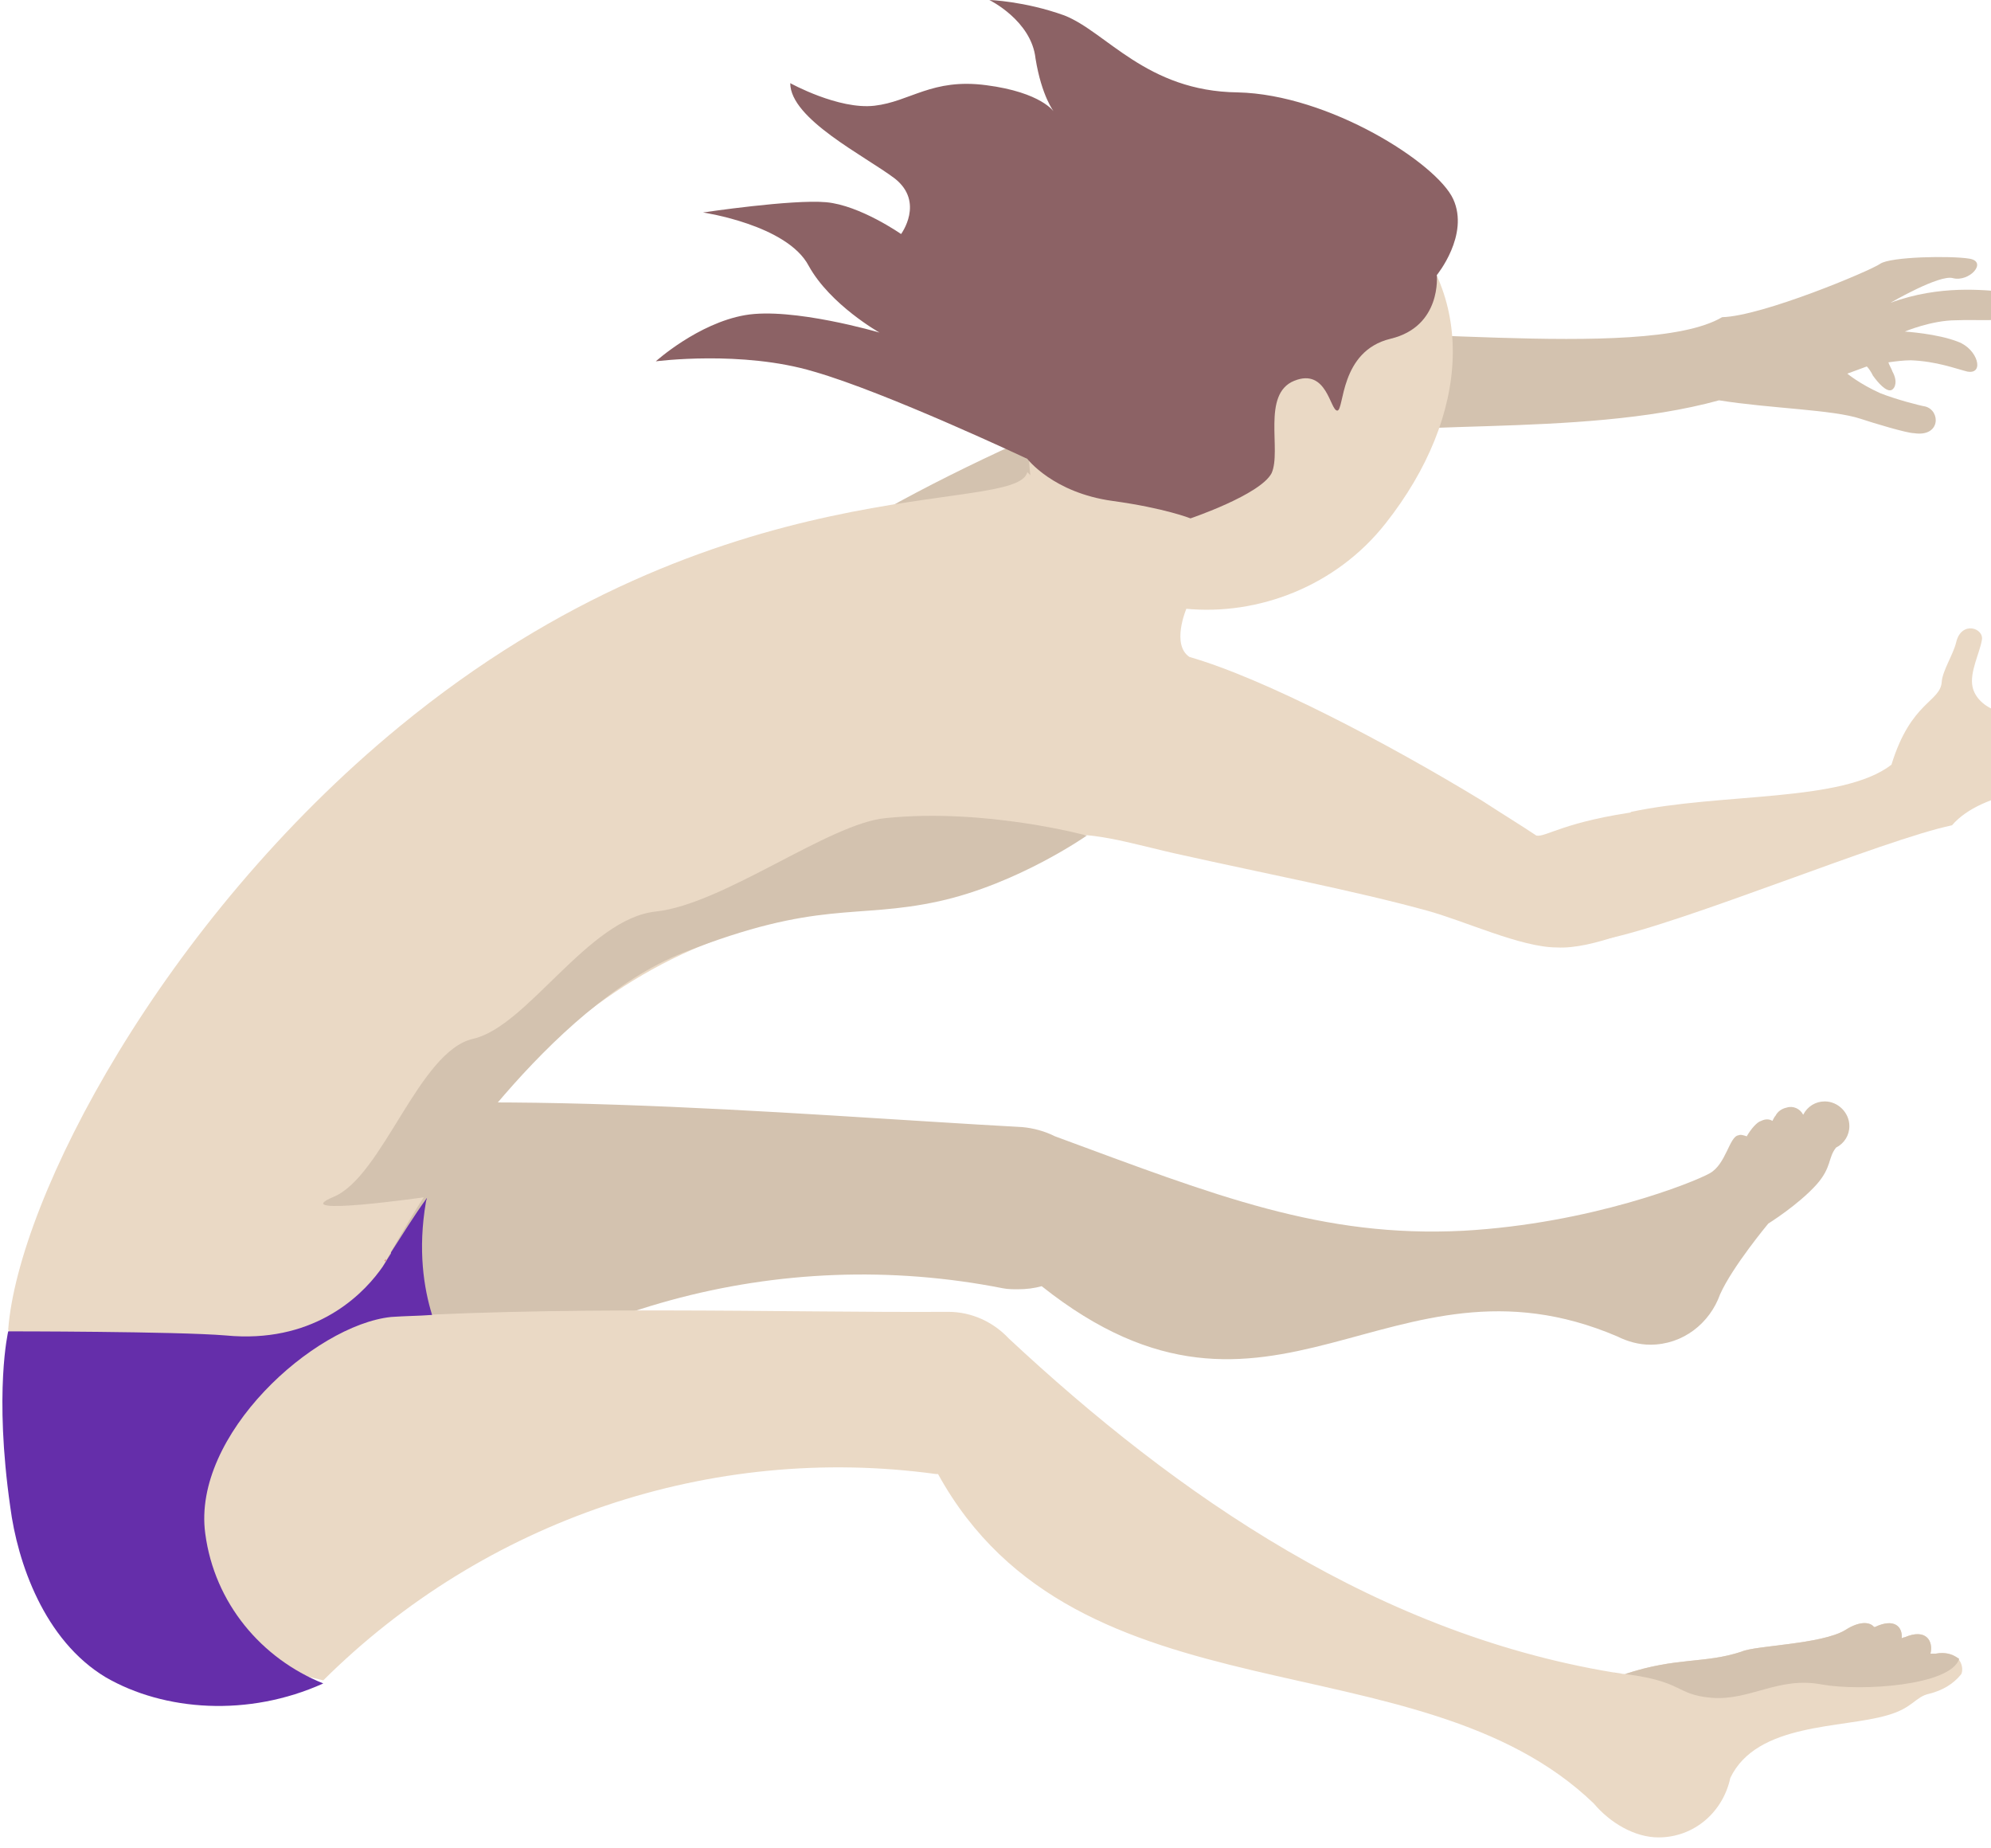
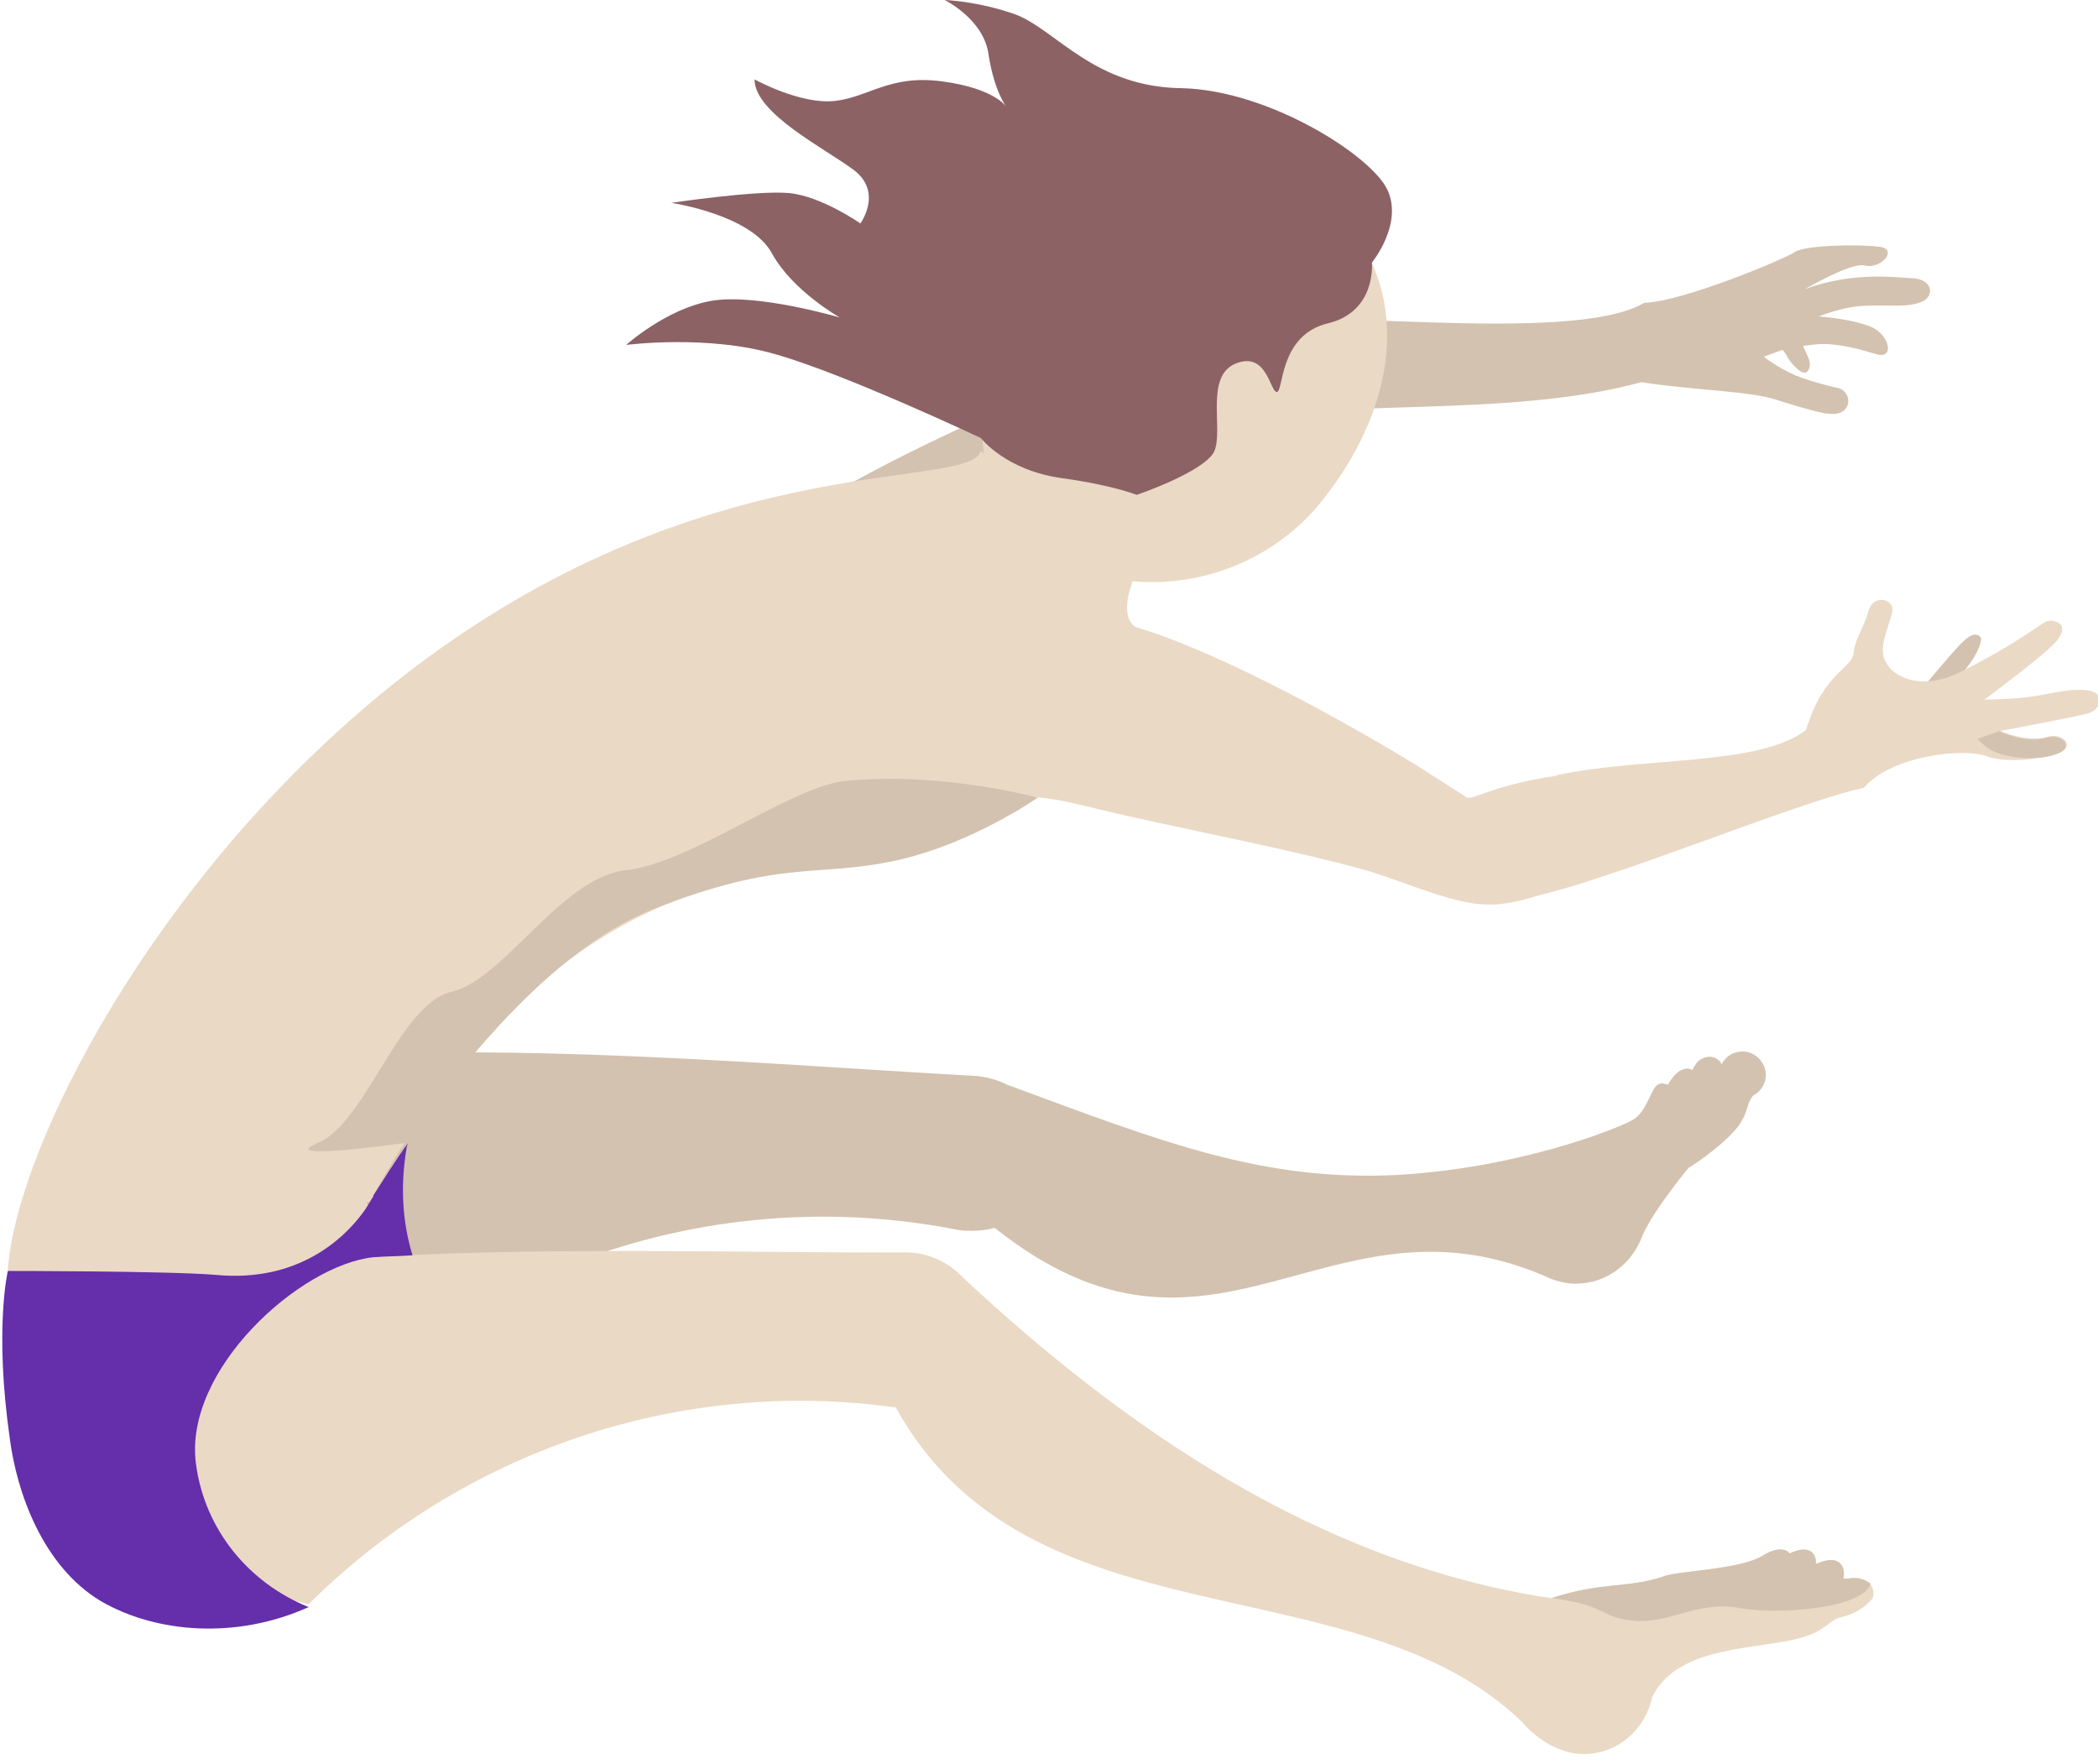
- <svg xmlns="http://www.w3.org/2000/svg" version="1.1" id="Layer_1" x="0px" y="0px" width="194px" height="180px" viewBox="149.1 -57.6 194 180" enable-background="new 149.1 -57.6 194 180" xml:space="preserve">
+ <svg xmlns="http://www.w3.org/2000/svg" version="1.1" id="Layer_1" x="0px" y="0px" width="214.1px" height="180px" viewBox="149.1 -57.6 214.1 180" enable-background="new 149.1 -57.6 214.1 180" xml:space="preserve">
  <circle fill="#DDD3C7" cx="172.3" cy="68.3" r="19" />
  <path fill="#D3C2AF" d="M344.3-29.2c-1.8-0.1-6.1-0.7-11,1.1c0,0,4.8-2.8,6.1-2.4c1.6,0.4,3.4-1.6,1.6-1.9s-7.7-0.2-8.7,0.5  s-11.5,5.1-15.4,5.2c-7.6,4.5-36.5,0.1-42.3,2.2l0,0.1C264.9-22,239-11.5,227.5-3l14.3,10.2c7.9-3.9,29.1-21.1,35.1-21.5l0-0.4  l0.1,0.3c6.7-2.7,25.8-0.4,39.6-4.2c5,0.8,11.1,0.9,13.8,1.8c1.2,0.4,4.5,1.4,5.2,1.4c2.6,0.4,2.6-2.2,1.1-2.6  c-0.6-0.1-2.9-0.7-4.4-1.3c-2-0.9-3.2-1.9-3.2-1.9s0.8-0.3,1.9-0.7c0.2,0.2,0.4,0.5,0.6,0.9c0.5,0.7,1.3,1.6,1.8,1.4  c0.4-0.2,0.6-0.9,0.1-1.8c-0.1-0.3-0.3-0.6-0.4-0.9c0.7-0.1,1.5-0.2,2.2-0.2c2.5,0.1,4.3,0.8,5.5,1.1c1.7,0.3,1-2.2-0.9-2.9  c-2-0.8-5.2-1-5.2-1s2.6-1.1,5-1.1c2.4-0.1,4.1,0.2,5.5-0.4C346.6-27.4,346.3-29.1,344.3-29.2z" />
  <path fill="#D3C2AF" d="M329.3,52.1c0-1.3-1.1-2.4-2.4-2.4c-0.9,0-1.7,0.5-2.1,1.3c-0.3-0.6-1-0.9-1.6-0.7c-0.5,0.1-0.9,0.4-1.1,0.8  c-0.1,0.1-0.2,0.3-0.3,0.5c-0.3-0.2-0.7-0.2-1.1,0c-0.4,0.1-1,0.8-1.4,1.5c-0.3-0.1-0.6-0.2-0.8-0.1c-0.9,0.1-1.2,2.8-2.8,3.7  s-11.6,4.9-24,5.6c-13.8,0.7-24.1-3.4-39.8-9.2c-1-0.5-2.1-0.8-3.2-0.9l0,0c-22.2-1.2-56.8-4.4-78.7-0.6l16,32.9  c16.5-14.7,39-20.9,60.8-16.6l0,0c0.5,0.1,1,0.1,1.5,0.1c0.8,0,1.6-0.1,2.3-0.3l0,0c22.4,17.8,33.9-4.6,56.1,4.9  c1,0.5,2.1,0.8,3.2,0.8c3.2,0,5.8-2.1,6.8-4.9c1.2-2.7,4.7-6.9,4.7-6.9s2.9-1.8,4.7-3.8c1.5-1.7,1.1-2.6,1.9-3.6  C328.8,53.8,329.3,53,329.3,52.1z" />
  <path fill="#EAD9C5" d="M309.1,21.4c-7.6,1-9.4,2.6-10.3,2.4c-1.5-1-3.3-2.1-5.3-3.4c-9.2-5.6-21.2-11.9-28.5-14  c-1.8-1.2-0.3-4.7-0.3-4.7l-0.1,0c7.1,0.7,14.7-2.2,19.5-8.3c8.3-10.5,9-22.6,0.5-30.2c-8.5-7.6-19.4-8.5-27.5,0.6  c-3.3,3.6-6.1,10.4-7,15c-0.6,3.4-1,6.8-0.6,9.9l-0.3-0.3c-1.1,4.3-29.7-1.1-61.2,24.8c-23.1,19-37.1,45.9-38.1,58.7l7.5,28.6  l23.2,5.6C196.3,90.5,218.4,83,240.3,86c0.1,0,0.1,0,0.2,0c13.6,24.7,46.8,15.6,63.9,32.1c1.6,1.9,4,3.3,6.3,3.3  c3.5,0,6.3-2.5,7-5.8c2.6-5.4,10.9-4.8,15.3-6.1c2.5-0.7,2.7-1.8,4.1-2.1c1.2-0.3,2.3-0.9,3.1-1.9c0.3-0.6,0-2.4-2.5-2  c-0.1,0-0.4,0-0.5,0c0.3-1.2-0.4-2.5-2.5-1.6c-0.1,0-0.3,0.1-0.3,0.1c0.1-1.1-0.7-2-2.6-1.1l-0.1,0c-0.4-0.5-1.4-0.6-2.8,0.3  c-2.3,1.4-8.8,1.5-10.1,2.1c-3.6,1.2-6.3,0.5-11.4,2.2c-23.8-3.6-43.7-17.5-60-32.7c-1.5-1.6-3.6-2.6-5.9-2.6  c-16,0.1-38.4-0.7-57.8,0.7c6.6-12.8,19-35.7,45.2-39.5c16.4-2.4,21.4-6.9,22.2-7.4c3.7-1,8.5,0.7,13.2,1.7  c7.6,1.7,16.9,3.5,23.8,5.4c3.7,1,9.2,3.6,12.7,3.6c3.5,0.2,8.7-2.2,11.8-3.4" />
  <path fill="#ED1C24" d="M186.6,65.3c0.1-0.1,0.1-0.2,0.1-0.2S186.6,65.1,186.6,65.3z" />
  <path fill="#652EAA" d="M169.1,91.8c-1.3-9.6,10.6-20.3,18.1-21.1c1.3-0.1,2.7-0.1,4-0.2c-0.8-2.6-1.4-6.3-0.6-11  c0-0.1,0.1-0.3,0.1-0.4c-1.3,1.8-2.4,3.6-3.5,5.3c0,0,0,0,0,0c0,0,0,0,0,0.1c-0.4,0.6-0.7,1.2-1.1,1.7c-2,2.7-6.7,7.1-15,6.3  c-4.8-0.4-21.2-0.4-21.2-0.4s-1.4,5.9,0.2,17.1c0.7,5.4,3.3,13,9.3,16.6c5.7,3.3,13.9,3.9,21.2,0.6C174.6,104,170,98.6,169.1,91.8z" />
  <path fill="#D3C2AF" d="M337.7,103.5c-0.1,0-0.4,0-0.5,0c0.3-1.2-0.4-2.5-2.5-1.6c-0.1,0-0.3,0.1-0.3,0.1c0.1-1.1-0.7-2-2.6-1.1  l-0.1,0c-0.4-0.5-1.4-0.6-2.8,0.3c-2.3,1.4-8.8,1.5-10.1,2.1c-3.6,1.2-6.3,0.5-11.4,2.2c-0.4-0.1-0.8-0.1-1.2-0.2  c0.1,0,0.3,0.1,0.5,0.1c6.6,0.7,5.5,2.1,9.2,2.4c3.7,0.3,6.5-2.1,10.7-1.3c3.9,0.7,12.6,0.1,13.4-2.5  C339.4,103.6,338.7,103.3,337.7,103.5z" />
  <path fill="#8C6265" d="M289.1-30.8c0,0,0.5,5-4.5,6.2s-4.5,7-5.2,7c-0.7,0-1-4.2-4.2-2.9c-3.2,1.3-1.2,6.8-2.2,9  c-1.1,2.1-7.9,4.4-7.9,4.4s-2.5-1-7.6-1.7c-5.8-0.8-8.3-4.1-8.3-4.1s-13.8-6.5-20.8-8.5c-7-2.1-15.4-1-15.4-1s4.1-3.7,8.7-4.5  c4.6-0.8,13.1,1.7,13.1,1.7s-4.8-2.7-6.9-6.5c-2.1-4-10.3-5.2-10.3-5.2s8.7-1.3,12-1s7.3,3.1,7.3,3.1s2.3-3.1-0.6-5.4  c-2.9-2.2-10.2-5.8-10.2-9.3c0,0,4.7,2.6,8.2,2.2c3.5-0.4,5.6-2.7,10.9-2c5.4,0.7,6.6,2.6,6.6,2.6s-1.2-1.5-1.8-5.2  c-0.4-3.7-4.5-5.7-4.5-5.7s3.4,0.1,7.3,1.5c4.1,1.6,8,7.4,16.9,7.5c8.9,0.2,19.4,6.9,21,10.4S289.1-30.8,289.1-30.8z" />
  <g>
    <path fill="#D3C2AF" d="M344.8,13.2c0,0,3.4-4.1,4.4-5.1c0.9-0.9,1.5-1.2,2-0.7c0.3,0.3-0.4,1.8-1,2.6c-0.6,0.8-1.2,1.7-1.2,1.7   L344.8,13.2z" />
    <path fill="#EAD9C5" d="M308,21.5c8.9-1.9,20.6-0.9,25.4-4.6c1.9-6.2,4.8-6.1,4.9-8.1c0.1-1.1,1.1-2.6,1.4-3.8   c0.5-2.2,2.8-1.4,2.5-0.2c-0.2,1.2-1.2,3.1-0.9,4.5c0.4,2,3.6,3.8,7.8,1.7c4.1-2,7-4,8.5-5c0.7-0.5,1.6-0.2,1.9,0.3   c0.2,0.5-0.2,1.3-1,2c-1.5,1.5-6.9,5.5-6.9,5.5s3.1,0,5.4-0.4c2.3-0.4,3.8-0.8,5.4-0.5c0.8,0.2,0.9,0.5,0.9,1c0,0.5-0.2,1-1.1,1.3   c-1.5,0.4-9,1.8-9,1.8s2.8,1.2,4.8,0.6c1.7-0.5,2.9,1,1.2,1.6c-1.7,0.7-5.3,1.1-7.3,0.4c-2.1-0.9-9.7-0.2-12.6,3.2   c-6.7,1.4-26,9.5-33.8,11.1" />
    <path fill="#D3C2AF" d="M357.9,17.7c1.7-0.5,2.9,1,1.2,1.6c-1.7,0.7-4.6,0.6-6.5-0.2c-0.9-0.4-1.7-1.3-1.7-1.3l2.3-0.8   C353.1,17.1,355.9,18.3,357.9,17.7z" />
  </g>
  <path fill="#D3C2AF" d="M255,23.8c0,0-9.9-2.7-19.6-1.7c-5.5,0.5-15.8,8.4-22.4,9.1s-12.5,11.2-17.8,12.4S186.4,57,181.6,59  s9.1,0,9.1,0s11.8-18.6,25-23.8s16.7-3.2,24.9-5C248.3,28.5,255,23.8,255,23.8z" />
</svg>
